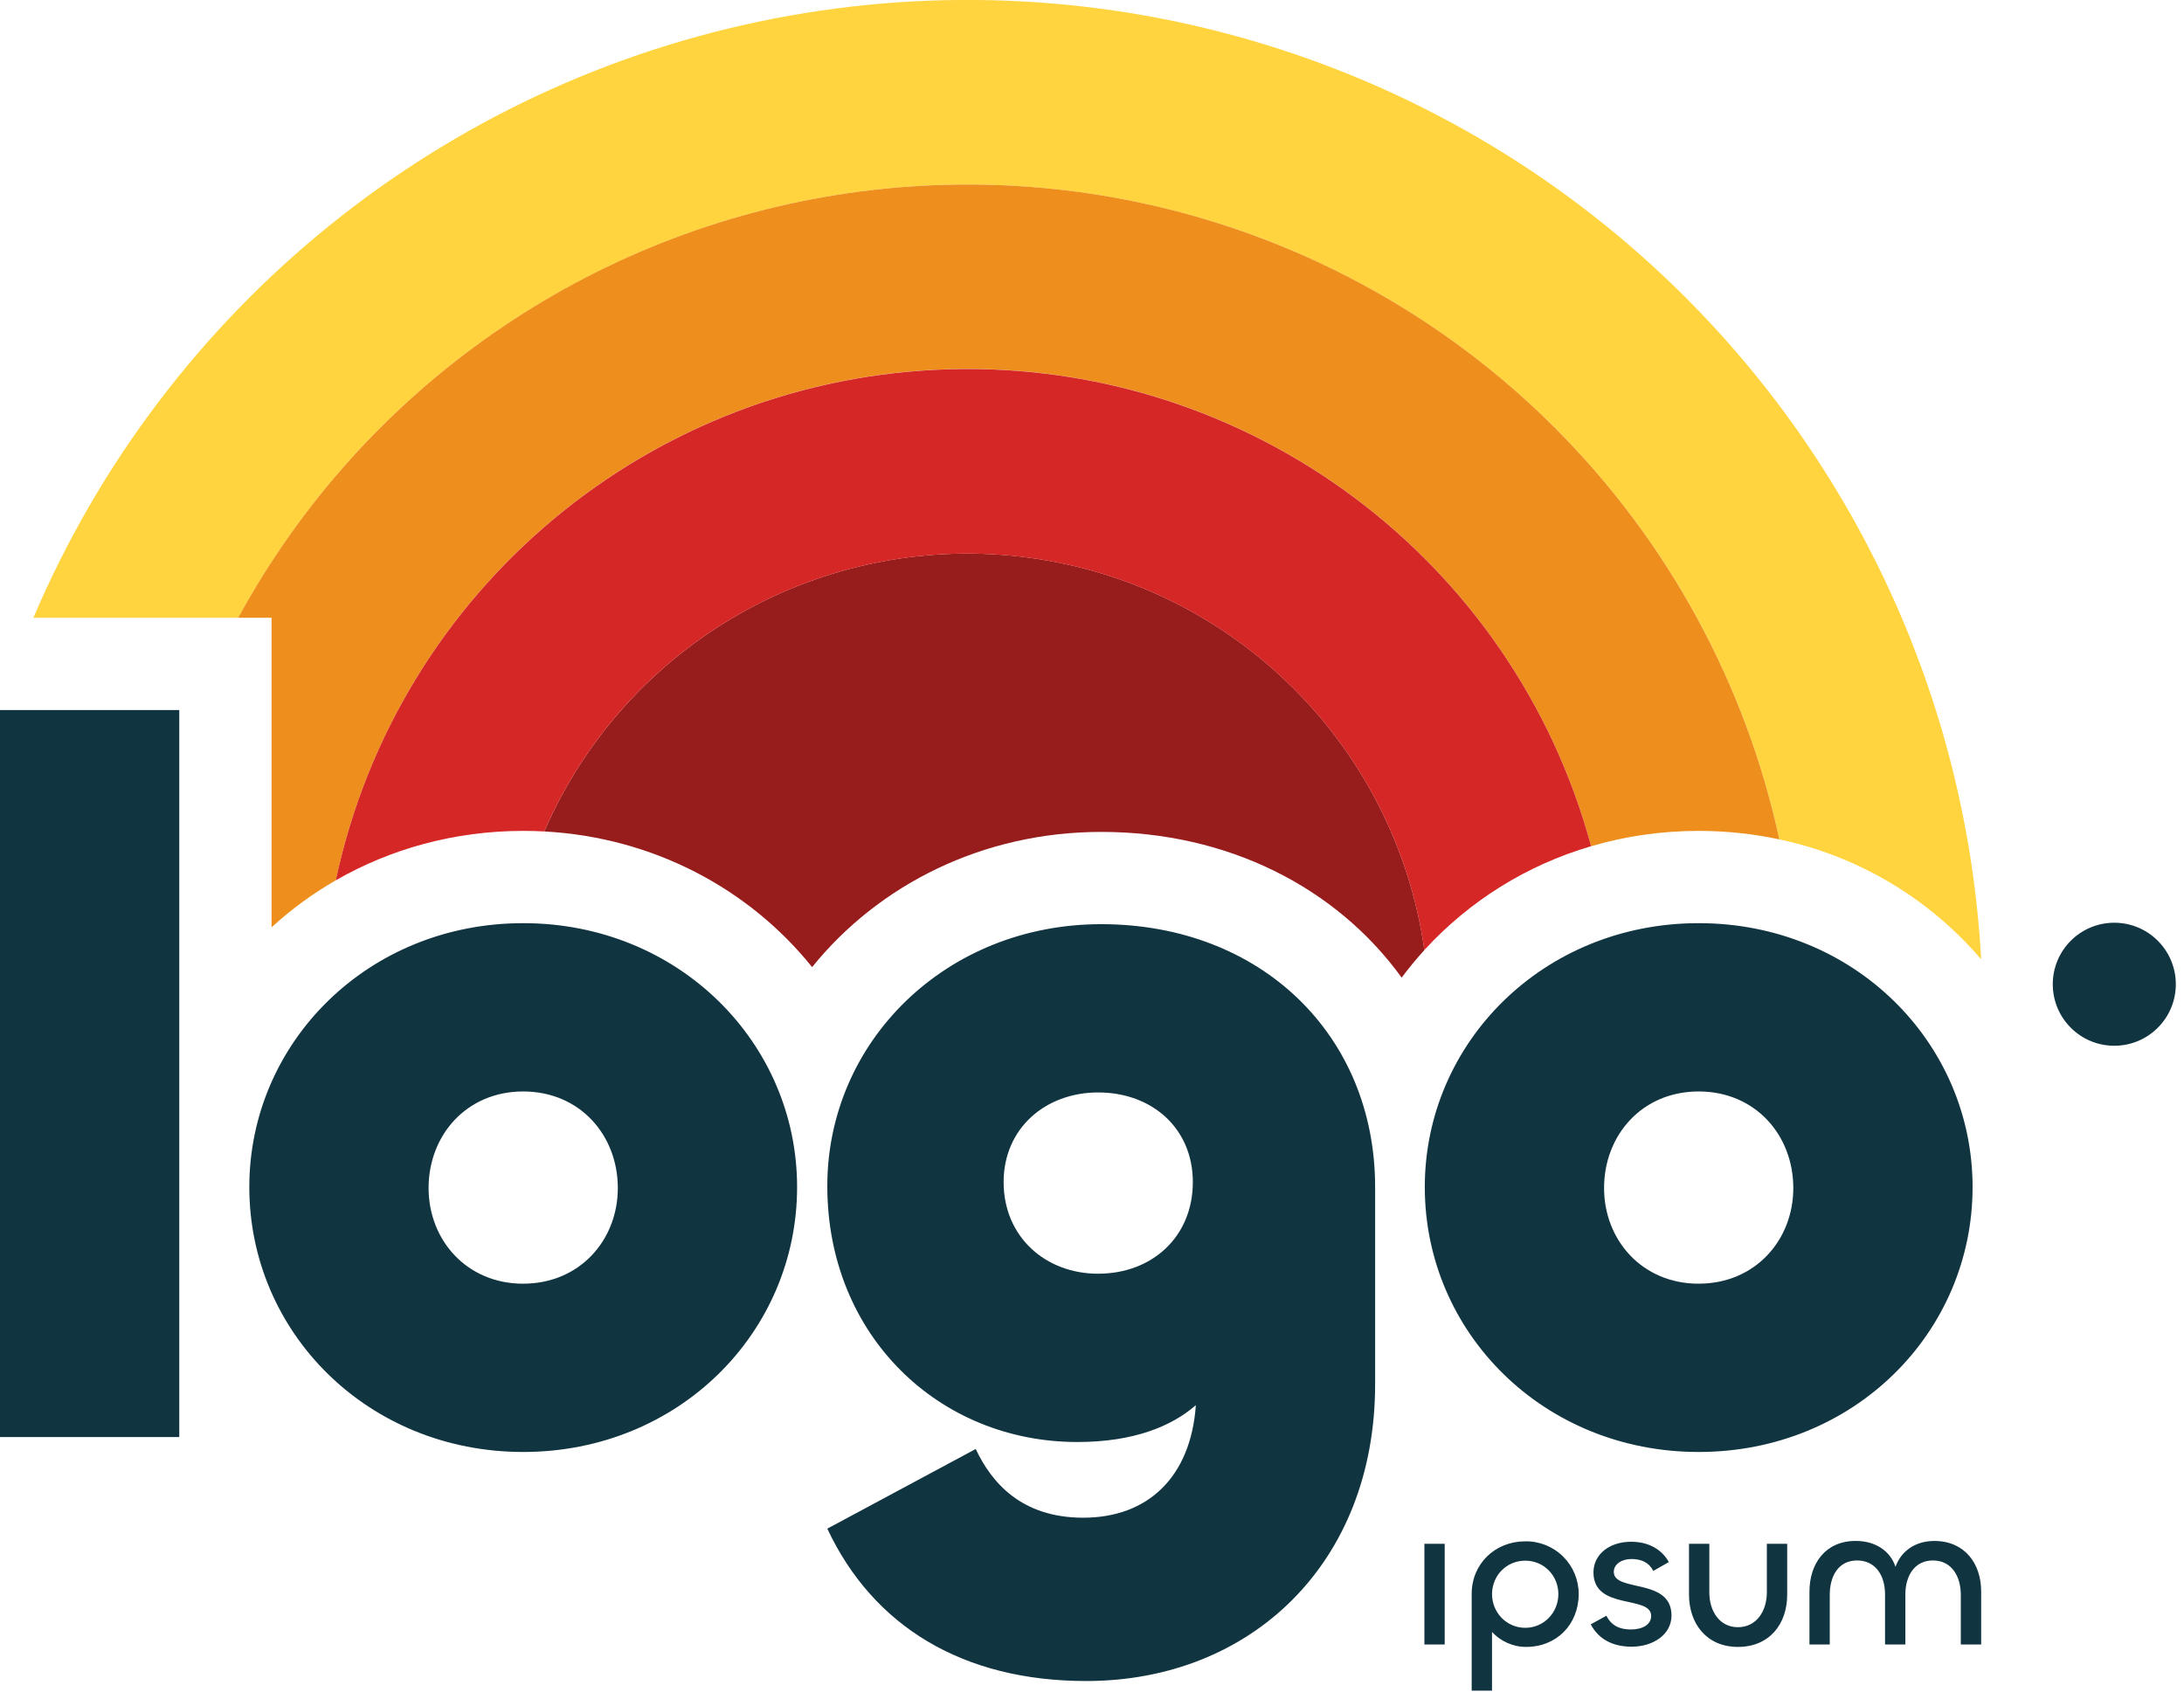
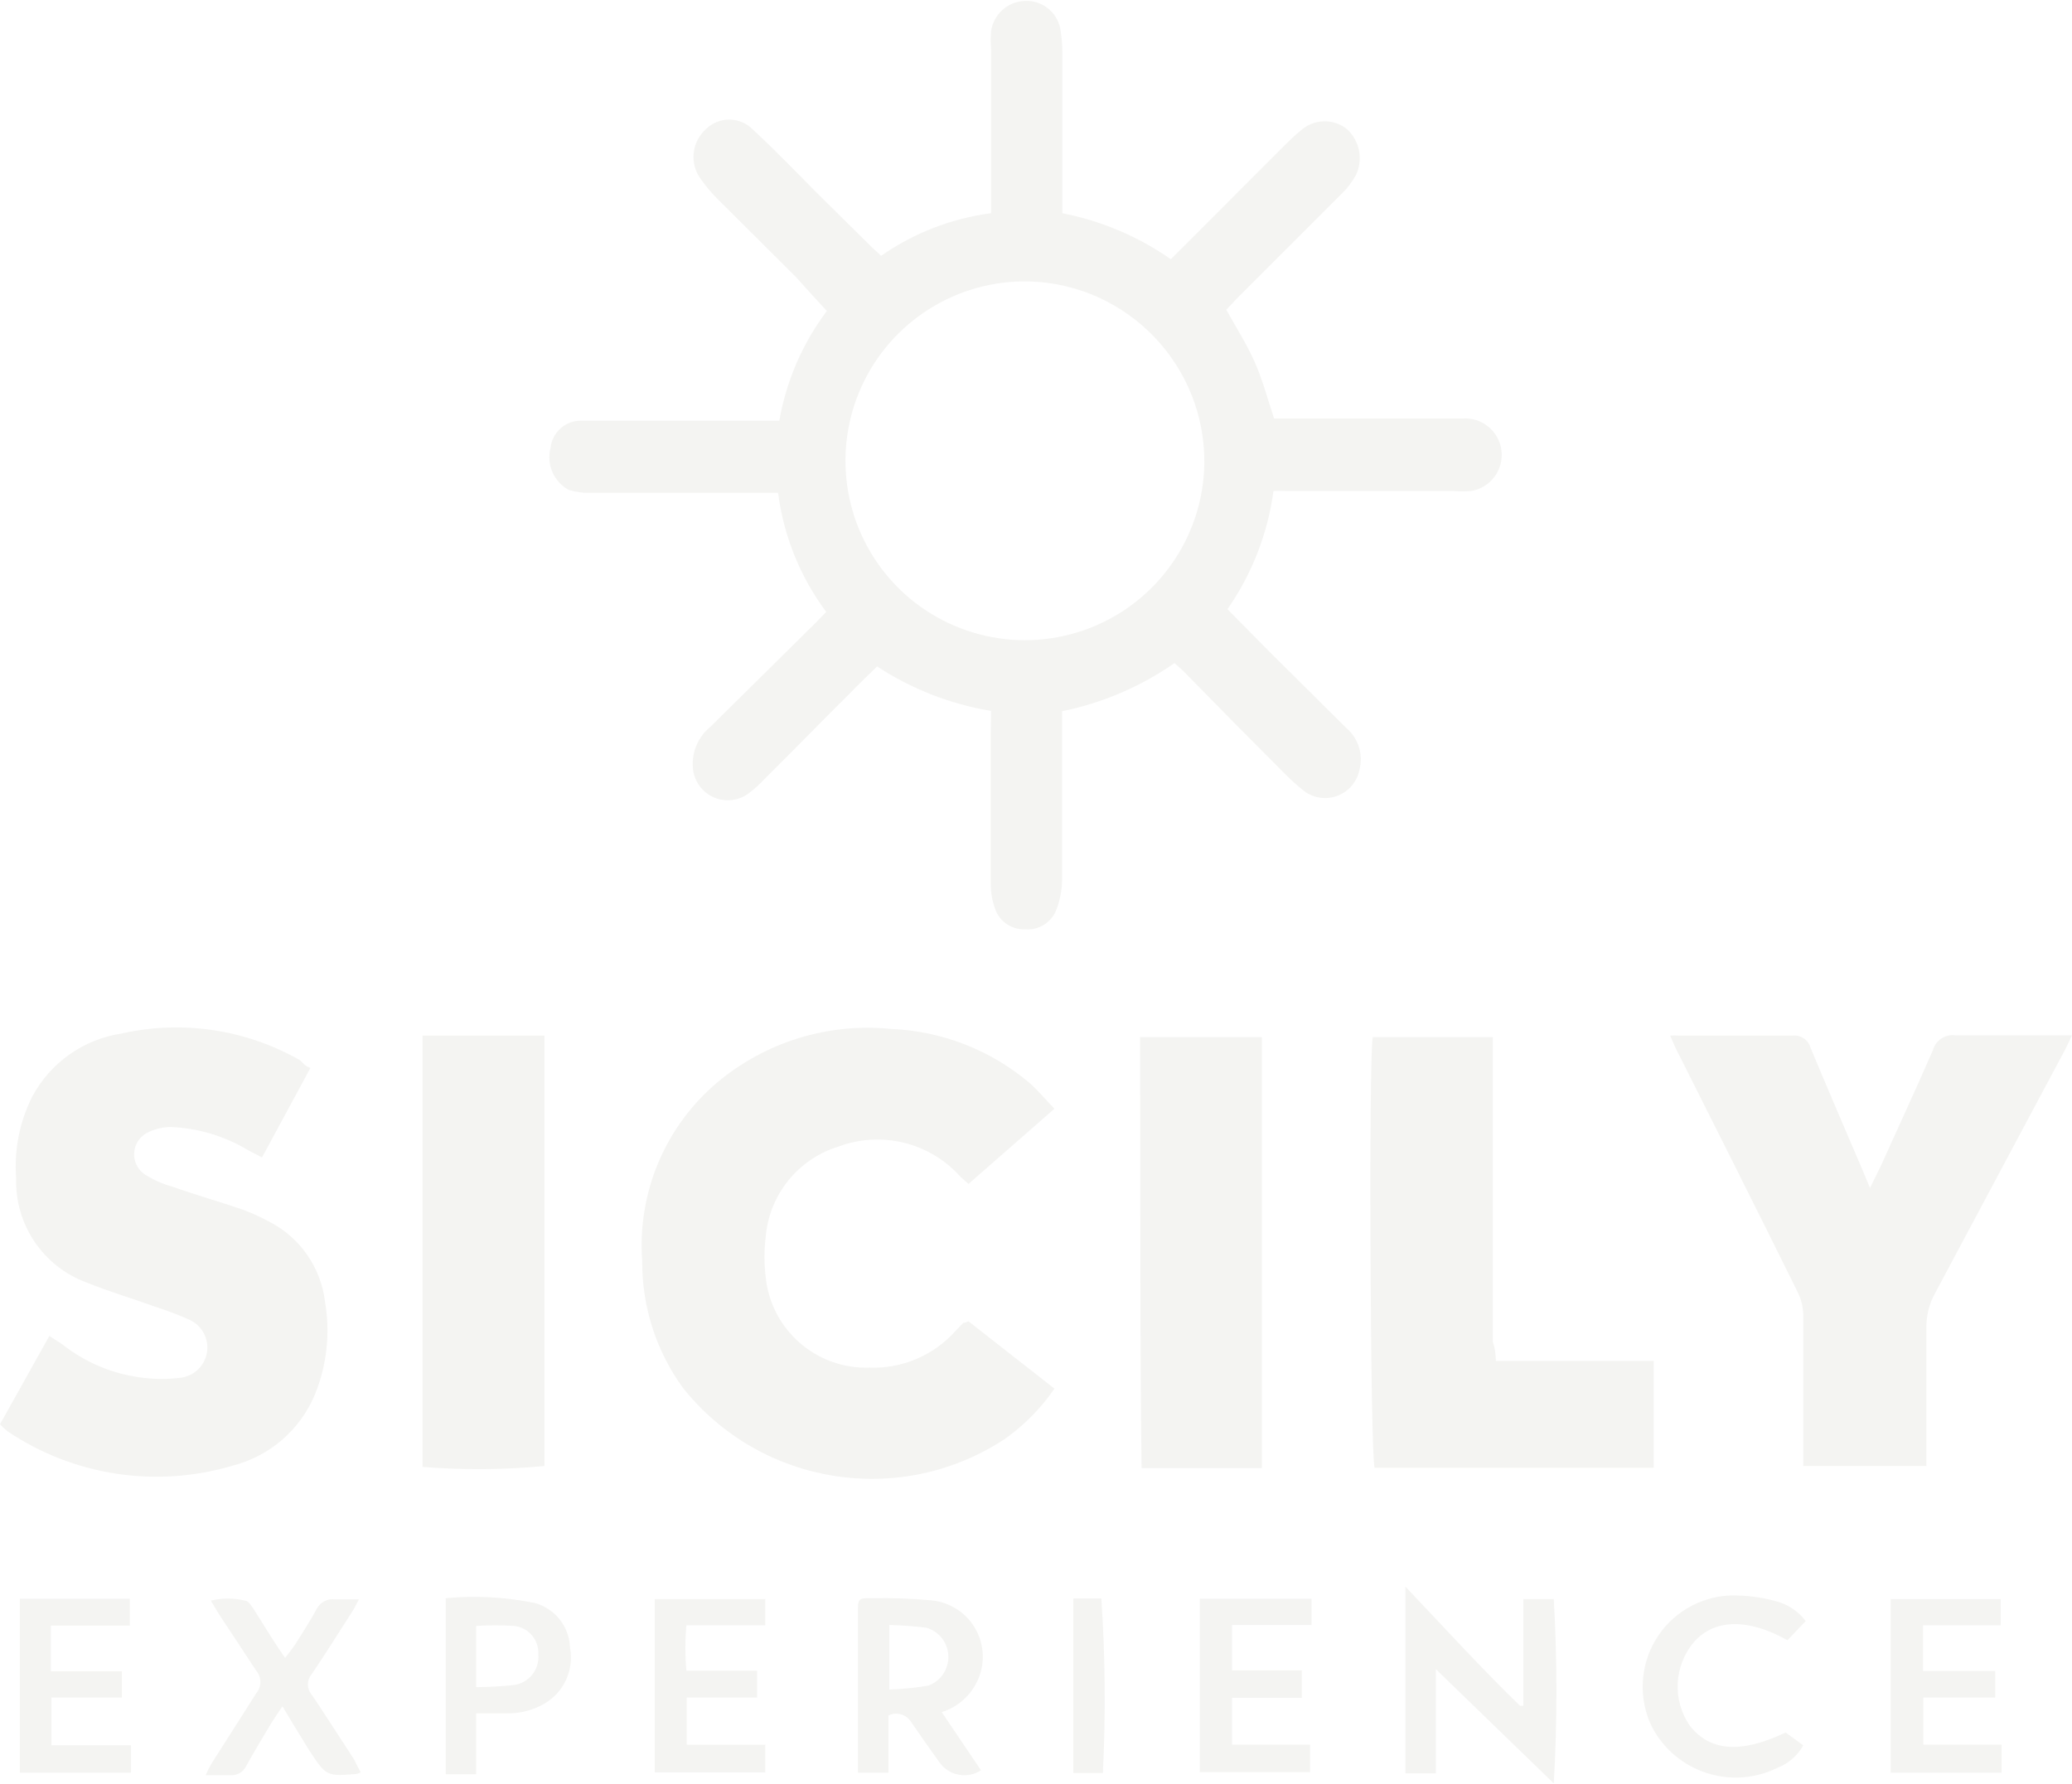
- <svg xmlns="http://www.w3.org/2000/svg" width="71" height="55" fill="none" viewBox="0 0 71 55">
-   <path fill="#113441" d="M62.883 50.1c.988 0 1.523.734 1.523 1.642v1.723h-.662v-1.616c0-.594-.293-1.115-.908-1.115-.594 0-.894.5-.894 1.102v1.629h-.661v-1.63c0-.6-.3-1.101-.909-1.101-.614 0-.888.52-.888 1.115v1.616h-.66v-1.716c0-.915.52-1.65 1.502-1.65.654 0 1.128.334 1.295.842.18-.508.641-.841 1.262-.841ZM56.498 52.904c.607 0 .941-.528.941-1.135v-1.576h.661v1.656c0 .948-.574 1.696-1.602 1.696-1.015 0-1.59-.755-1.59-1.703v-1.649h.661v1.583c0 .6.328 1.128.929 1.128ZM53.044 53.538c-.608 0-1.075-.24-1.33-.727l.508-.28c.167.326.434.447.795.447.374 0 .661-.154.661-.441 0-.688-1.876-.167-1.876-1.416 0-.574.507-.995 1.222-.995.607 0 1.021.28 1.228.661l-.507.288c-.14-.288-.407-.388-.708-.388-.307 0-.574.16-.574.42 0 .669 1.876.181 1.876 1.416 0 .621-.6 1.015-1.295 1.015ZM48.505 54.967h-.662v-3.145c0-.975.755-1.71 1.743-1.71a1.71 1.71 0 0 1 1.736 1.71c0 .989-.714 1.723-1.71 1.723-.44 0-.84-.194-1.108-.487v1.91Zm1.081-2.043c.608 0 1.075-.5 1.075-1.095 0-.601-.467-1.088-1.075-1.088-.614 0-1.081.487-1.081 1.088 0 .594.467 1.095 1.081 1.095ZM46.306 50.193h.66v3.272h-.66v-3.272ZM55.223 47.207c-5.051 0-8.904-3.885-8.904-8.613 0-4.694 3.853-8.58 8.904-8.58 5.05 0 8.904 3.886 8.904 8.58 0 4.728-3.853 8.613-8.904 8.613Zm0-5.472c1.845 0 3.076-1.425 3.076-3.108 0-1.716-1.23-3.141-3.076-3.141s-3.076 1.425-3.076 3.14c0 1.684 1.23 3.11 3.076 3.11ZM35.314 54.654c-4.015 0-6.93-1.78-8.419-4.954l4.825-2.59c.518 1.1 1.49 2.234 3.497 2.234 2.104 0 3.497-1.328 3.659-3.659-.778.68-2.008 1.198-3.853 1.198-4.501 0-8.128-3.464-8.128-8.321 0-4.695 3.854-8.515 8.905-8.515 5.18 0 8.904 3.594 8.904 8.547v6.411c0 5.828-4.048 9.649-9.39 9.649Zm.388-13.243c1.749 0 3.076-1.198 3.076-2.979 0-1.748-1.327-2.914-3.076-2.914-1.716 0-3.075 1.166-3.075 2.914 0 1.781 1.36 2.98 3.075 2.98ZM17.009 47.207c-5.051 0-8.904-3.885-8.904-8.613 0-4.694 3.853-8.58 8.904-8.58 5.05 0 8.904 3.886 8.904 8.58 0 4.728-3.853 8.613-8.904 8.613Zm0-5.472c1.845 0 3.076-1.425 3.076-3.108 0-1.716-1.23-3.141-3.076-3.141s-3.076 1.425-3.076 3.14c0 1.684 1.23 3.11 3.076 3.11ZM0 23.085h5.828v23.636H0V23.085ZM70.734 32a2 2 0 1 1-4 0 2 2 0 0 1 4 0Z" />
-   <path fill="#FFD43E" fill-rule="evenodd" d="M54.79 9.665a33 33 0 0 1 9.616 21.525 11.867 11.867 0 0 0-6.561-3.9 27 27 0 0 0-50.1-7.205H1.086A33 33 0 0 1 54.79 9.665ZM8.828 30.15Zm7.587-3.122a12.704 12.704 0 0 0 0 0Zm9.986 4.415Zm8.685-4.377a12.784 12.784 0 0 0 0 0Zm10.481 4.719Zm8.911-4.75a12.653 12.653 0 0 0 0 0Z" clip-rule="evenodd" />
-   <path fill="#EE8E1D" fill-rule="evenodd" d="M50.547 13.908a27.001 27.001 0 0 1 7.298 13.382c-.842-.18-1.72-.276-2.622-.276-1.22 0-2.394.174-3.497.499a20.999 20.999 0 0 0-40.81 1.108 11.8 11.8 0 0 0-2.088 1.529V20.085H7.744a27 27 0 0 1 42.803-6.177ZM26.401 31.443c-1.761-2.194-4.323-3.746-7.284-4.252 2.96.506 5.523 2.058 7.284 4.252Z" clip-rule="evenodd" />
-   <path fill="#971C1C" d="M46.306 30.888a15 15 0 0 0-28.613-3.856c3.56.192 6.67 1.873 8.708 4.411 2.172-2.69 5.563-4.396 9.399-4.396 4.11 0 7.642 1.802 9.767 4.738.231-.311.478-.61.739-.897Z" />
-   <path fill="#D62727" fill-rule="evenodd" d="M51.725 27.513a11.85 11.85 0 0 0-5.42 3.375 15 15 0 0 0-28.612-3.856 12.716 12.716 0 0 0-.684-.018c-2.237 0-4.317.586-6.093 1.607a21 21 0 0 1 40.81-1.108Z" clip-rule="evenodd" />
+ <svg xmlns="http://www.w3.org/2000/svg" viewBox="0 0 68.01 58.55">
+   <defs>
+     <style>.cls-1{fill:#f4f4f2;}</style>
+   </defs>
+   <g id="Livello_2" data-name="Livello 2">
+     <g id="Livello_1-2" data-name="Livello 1">
+       <path class="cls-1" d="M31.79,43.38l2.82,2.21A6.61,6.61,0,0,1,33,47.23a7.93,7.93,0,0,1-10.58-1.66,7,7,0,0,1-1.34-4.17,7,7,0,0,1,2.46-5.86,7.67,7.67,0,0,1,5.69-1.76,7.51,7.51,0,0,1,4.57,1.78c.27.24.51.53.81.84l-2.82,2.47-.26-.23a3.65,3.65,0,0,0-4-1,3.4,3.4,0,0,0-2.4,3,5.32,5.32,0,0,0,0,1.26,3.31,3.31,0,0,0,3.41,3,3.6,3.6,0,0,0,2.81-1.19l.27-.28S31.71,43.42,31.79,43.38Z" />
+       <path class="cls-1" d="M10.19,35.06,8.6,38l-.46-.24A5.33,5.33,0,0,0,5.59,37a1.74,1.74,0,0,0-.78.2.8.8,0,0,0-.07,1.35,3.32,3.32,0,0,0,.92.41c.76.27,1.54.49,2.3.75a7,7,0,0,1,.88.4,3.41,3.41,0,0,1,1.83,2.64,5.57,5.57,0,0,1-.34,3.05,4,4,0,0,1-2.7,2.32A8.76,8.76,0,0,1,.26,47,2.13,2.13,0,0,1,0,46.76l1.62-2.9.43.28a5.26,5.26,0,0,0,2.61,1.09,5.06,5.06,0,0,0,1.29,0,1,1,0,0,0,.27-1.9,11,11,0,0,0-1.13-.43c-.74-.27-1.5-.49-2.24-.79A3.54,3.54,0,0,1,.53,38.68,5.09,5.09,0,0,1,1.06,36,4,4,0,0,1,4,33.93a8.18,8.18,0,0,1,5.85.88C9.93,34.88,10,35,10.19,35.06Z" />
+       <path class="cls-1" d="M61.38,39l.35-.71c.57-1.26,1.15-2.52,1.71-3.8a.68.68,0,0,1,.75-.5c1.1,0,2.2,0,3.3,0l.52,0-.21.44-4.27,8a2.3,2.3,0,0,0-.3,1.2c0,1.28,0,2.56,0,3.83v.67H59.19c0-.23,0-.44,0-.65,0-1.44,0-2.87,0-4.31a1.77,1.77,0,0,0-.2-.78c-1.32-2.67-2.65-5.32-4-8l-.17-.39a2,2,0,0,1,.29,0h3.73a.54.54,0,0,1,.58.38c.55,1.32,1.11,2.62,1.67,3.93Z" />
+       <path class="cls-1" d="M49.1,44.68h5.18c0,1.2,0,2.33,0,3.51H45.12c-.14-.38-.2-13.51-.06-14.14H49c0,.19,0,.38,0,.56,0,3.15,0,6.3,0,9.45C49.07,44.25,49.09,44.44,49.1,44.68Z" />
+       <path class="cls-1" d="M13.87,48.16V34h4V48.13A22.73,22.73,0,0,1,13.87,48.16Z" />
+       <path class="cls-1" d="M37.42,34.05h4V48.2H37.47C37.41,43.47,37.44,38.78,37.42,34.05Z" />
+       <path class="cls-1" d="M32.53,23.34a9.72,9.72,0,0,1-3.74-1.46c-.32.31-.62.6-.91.9-.93.92-1.84,1.86-2.77,2.78a4.19,4.19,0,0,1-.54.49,1.15,1.15,0,0,1-1.83-.87,1.57,1.57,0,0,1,.58-1.32l3.45-3.41.35-.36a8.3,8.3,0,0,1-1.58-3.91c-.23,0-.44,0-.64,0-1.85,0-3.69,0-5.53,0a2.1,2.1,0,0,1-.71-.1,1.22,1.22,0,0,1-.59-1.37,1,1,0,0,1,1-.9h6.51a8.4,8.4,0,0,1,1.56-3.6c-.35-.38-.69-.75-1-1.1L23.61,6.59a4.94,4.94,0,0,1-.6-.7,1.22,1.22,0,0,1,.14-1.63,1.09,1.09,0,0,1,1.57,0c.72.67,1.41,1.38,2.1,2.08l1.69,1.67c.12.13.26.24.41.39A8.15,8.15,0,0,1,32.53,7V1.61a3.75,3.75,0,0,1,0-.58,1.16,1.16,0,0,1,1.11-1A1.13,1.13,0,0,1,34.8.93a4.9,4.9,0,0,1,.07.77V7a9.36,9.36,0,0,1,3.56,1.51c.71-.71,1.4-1.39,2.08-2.08s1.19-1.19,1.78-1.78a4.48,4.48,0,0,1,.4-.36,1.17,1.17,0,0,1,1.51-.06,1.29,1.29,0,0,1,.31,1.51,2.6,2.6,0,0,1-.47.62L40.6,9.8l-.35.37c.33.59.68,1.14.94,1.73s.41,1.18.63,1.84H48a1.2,1.2,0,0,1,.29,2.38,3.76,3.76,0,0,1-.58,0H42.21a3.32,3.32,0,0,0-.41,0A8.88,8.88,0,0,1,40.29,20l1.3,1.32,2.61,2.59a1.35,1.35,0,0,1,.42,1.37,1.15,1.15,0,0,1-1.79.71,7.09,7.09,0,0,1-.65-.58q-1.7-1.7-3.37-3.41l-.26-.23a9.89,9.89,0,0,1-3.69,1.58v.55c0,1.67,0,3.33,0,5a2.77,2.77,0,0,1-.2,1,1,1,0,0,1-1,.61,1,1,0,0,1-1-.68,2.4,2.4,0,0,1-.14-.8c0-1.68,0-3.36,0-5Zm7-8.1a5.92,5.92,0,0,0-5.72-6,5.89,5.89,0,1,0,5.72,6Z" />
+       <path class="cls-1" d="M51,58.55,47.13,54.8v3.42h-1V52.09c1.3,1.37,2.49,2.68,3.76,3.91L50,56V52.5h1A52.3,52.3,0,0,1,51,58.55Z" />
+       <path class="cls-1" d="M30.91,56.21l1.29,1.91a1,1,0,0,1-1.37-.27c-.31-.43-.62-.87-.92-1.31a.58.58,0,0,0-.75-.22V58.2h-1c0-.14,0-.28,0-.43,0-1.61,0-3.22,0-4.84,0-.44,0-.47.46-.46a17.88,17.88,0,0,1,1.94.07A1.86,1.86,0,0,1,32,55.34,1.91,1.91,0,0,1,30.91,56.21Zm-1.72-2.86v2.12a9.89,9.89,0,0,0,1.28-.13,1,1,0,0,0-.06-1.9A11.65,11.65,0,0,0,29.19,53.35Z" />
+       <path class="cls-1" d="M65.49,54.86v.87H63.13v1.55H65.7v.92H62.06V52.5h3.61v.86H63.12v1.5Z" />
+       <path class="cls-1" d="M11.84,58.19l-.13.05c-1,.08-1,.08-1.57-.79-.28-.45-.55-.9-.87-1.43-.15.23-.26.38-.36.54-.28.47-.56.94-.83,1.42a.52.52,0,0,1-.51.3c-.25,0-.5,0-.82,0a4,4,0,0,1,.18-.36c.49-.78,1-1.56,1.48-2.33a.57.57,0,0,0,0-.74C8,54.23,7.59,53.6,7.19,53l-.27-.45a2.37,2.37,0,0,1,1.12,0c.12,0,.23.2.32.33.31.49.61,1,1,1.55.14-.19.25-.32.34-.46.23-.37.47-.73.68-1.12a.59.59,0,0,1,.63-.34c.23,0,.46,0,.77,0-.1.18-.14.28-.2.37-.44.69-.88,1.39-1.34,2.07a.53.53,0,0,0,0,.7c.47.7.92,1.41,1.38,2.11C11.66,57.85,11.74,58,11.84,58.19Z" />
+       <path class="cls-1" d="M43,57.28v.9H39.38V52.49h3.67v.86H40.44v1.49h2.29v.9H40.44v1.54Z" />
+       <path class="cls-1" d="M.65,52.49H4.26v.88H1.67v1.5H4v.86H1.69V57.3H4.3v.9H.65Z" />
+       <path class="cls-1" d="M24.85,54.85v.88H22.54v1.55h2.58v.91H21.49V52.5h3.63v.86H22.53a8.19,8.19,0,0,0,0,1.49Z" />
+       <path class="cls-1" d="M15.63,56.25v2h-1V52.47a9.91,9.91,0,0,1,2.93.16,1.57,1.57,0,0,1,1.15,1.46,1.75,1.75,0,0,1-.82,1.83,2.36,2.36,0,0,1-1.25.33Zm0-.86a12,12,0,0,0,1.24-.07.93.93,0,0,0,.8-1,.89.89,0,0,0-.8-.94,10.19,10.19,0,0,0-1.24,0Z" />
+       <path class="cls-1" d="M59.27,53.22l-.6.63c-1.3-.73-2.4-.7-3.07.06a2.27,2.27,0,0,0-.14,2.74c.66.85,1.68.93,3.15.23l.58.42a1.63,1.63,0,0,1-.83.73,3.1,3.1,0,0,1-4.14-1.34,3,3,0,0,1,2.57-4.31,5.29,5.29,0,0,1,1.47.18A1.79,1.79,0,0,1,59.27,53.22Z" />
+       <path class="cls-1" d="M35.23,58.21V52.48h.92a48.91,48.91,0,0,1,.05,5.73Z" />
+     </g>
+   </g>
</svg>
